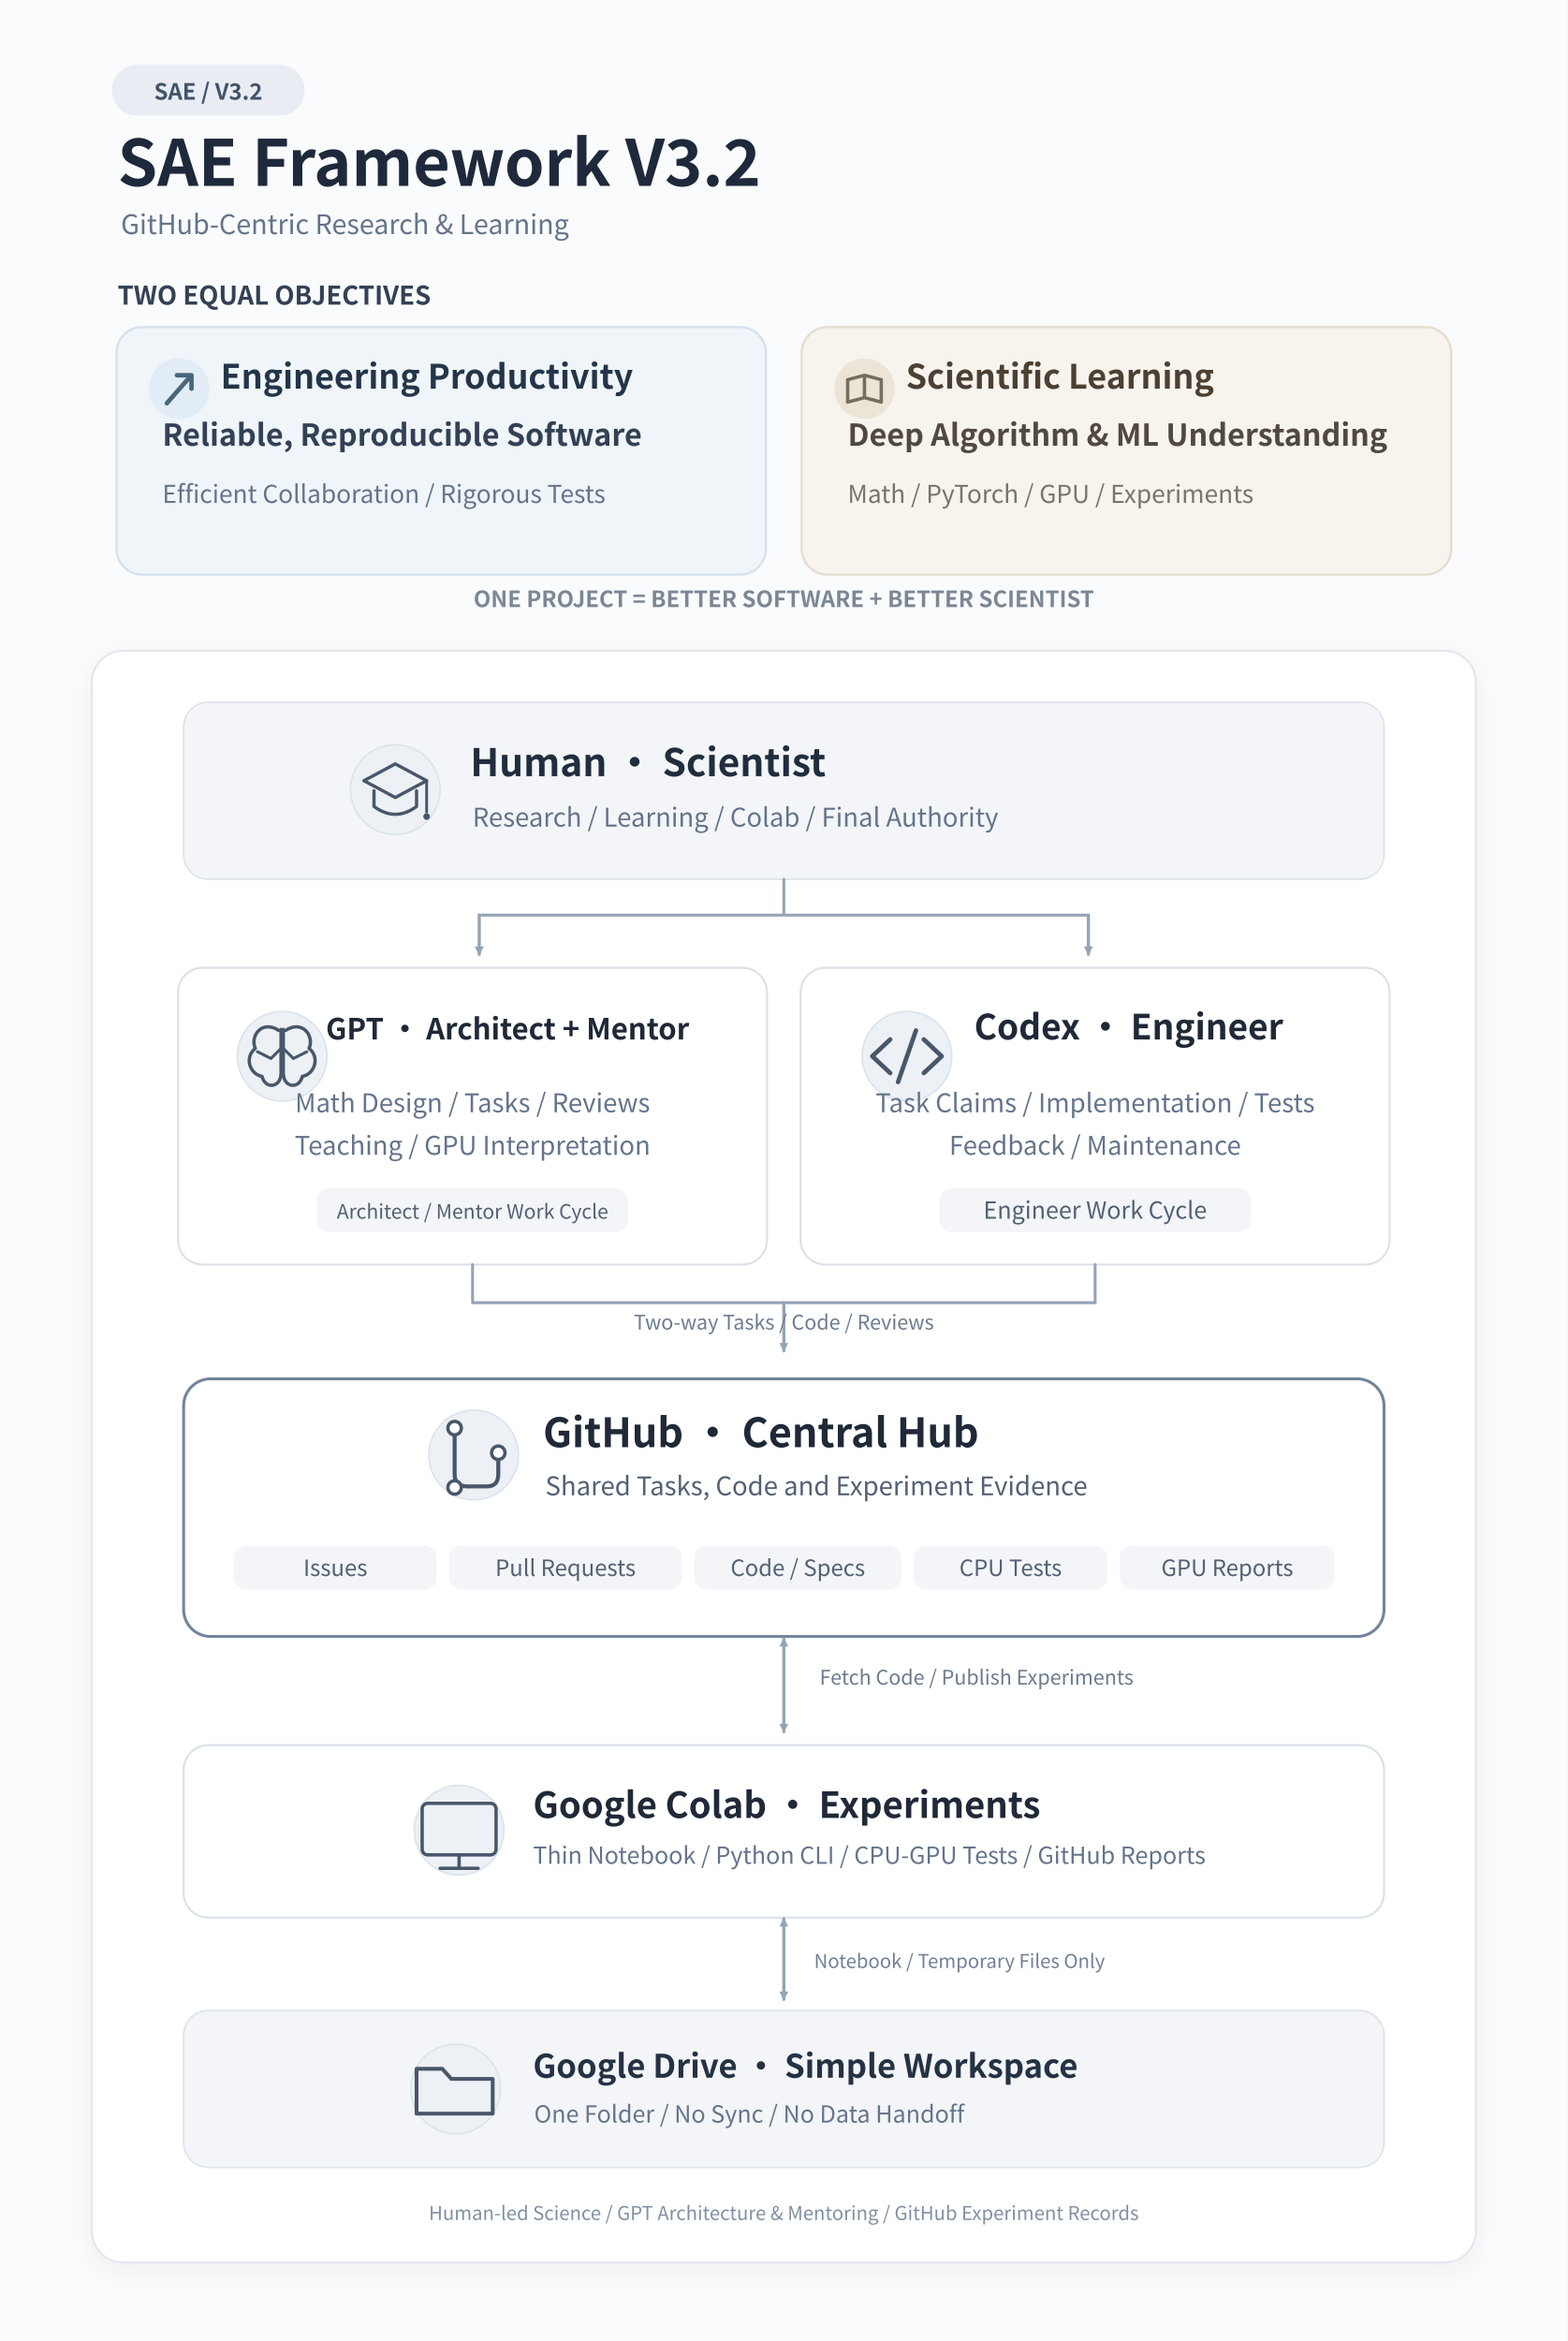
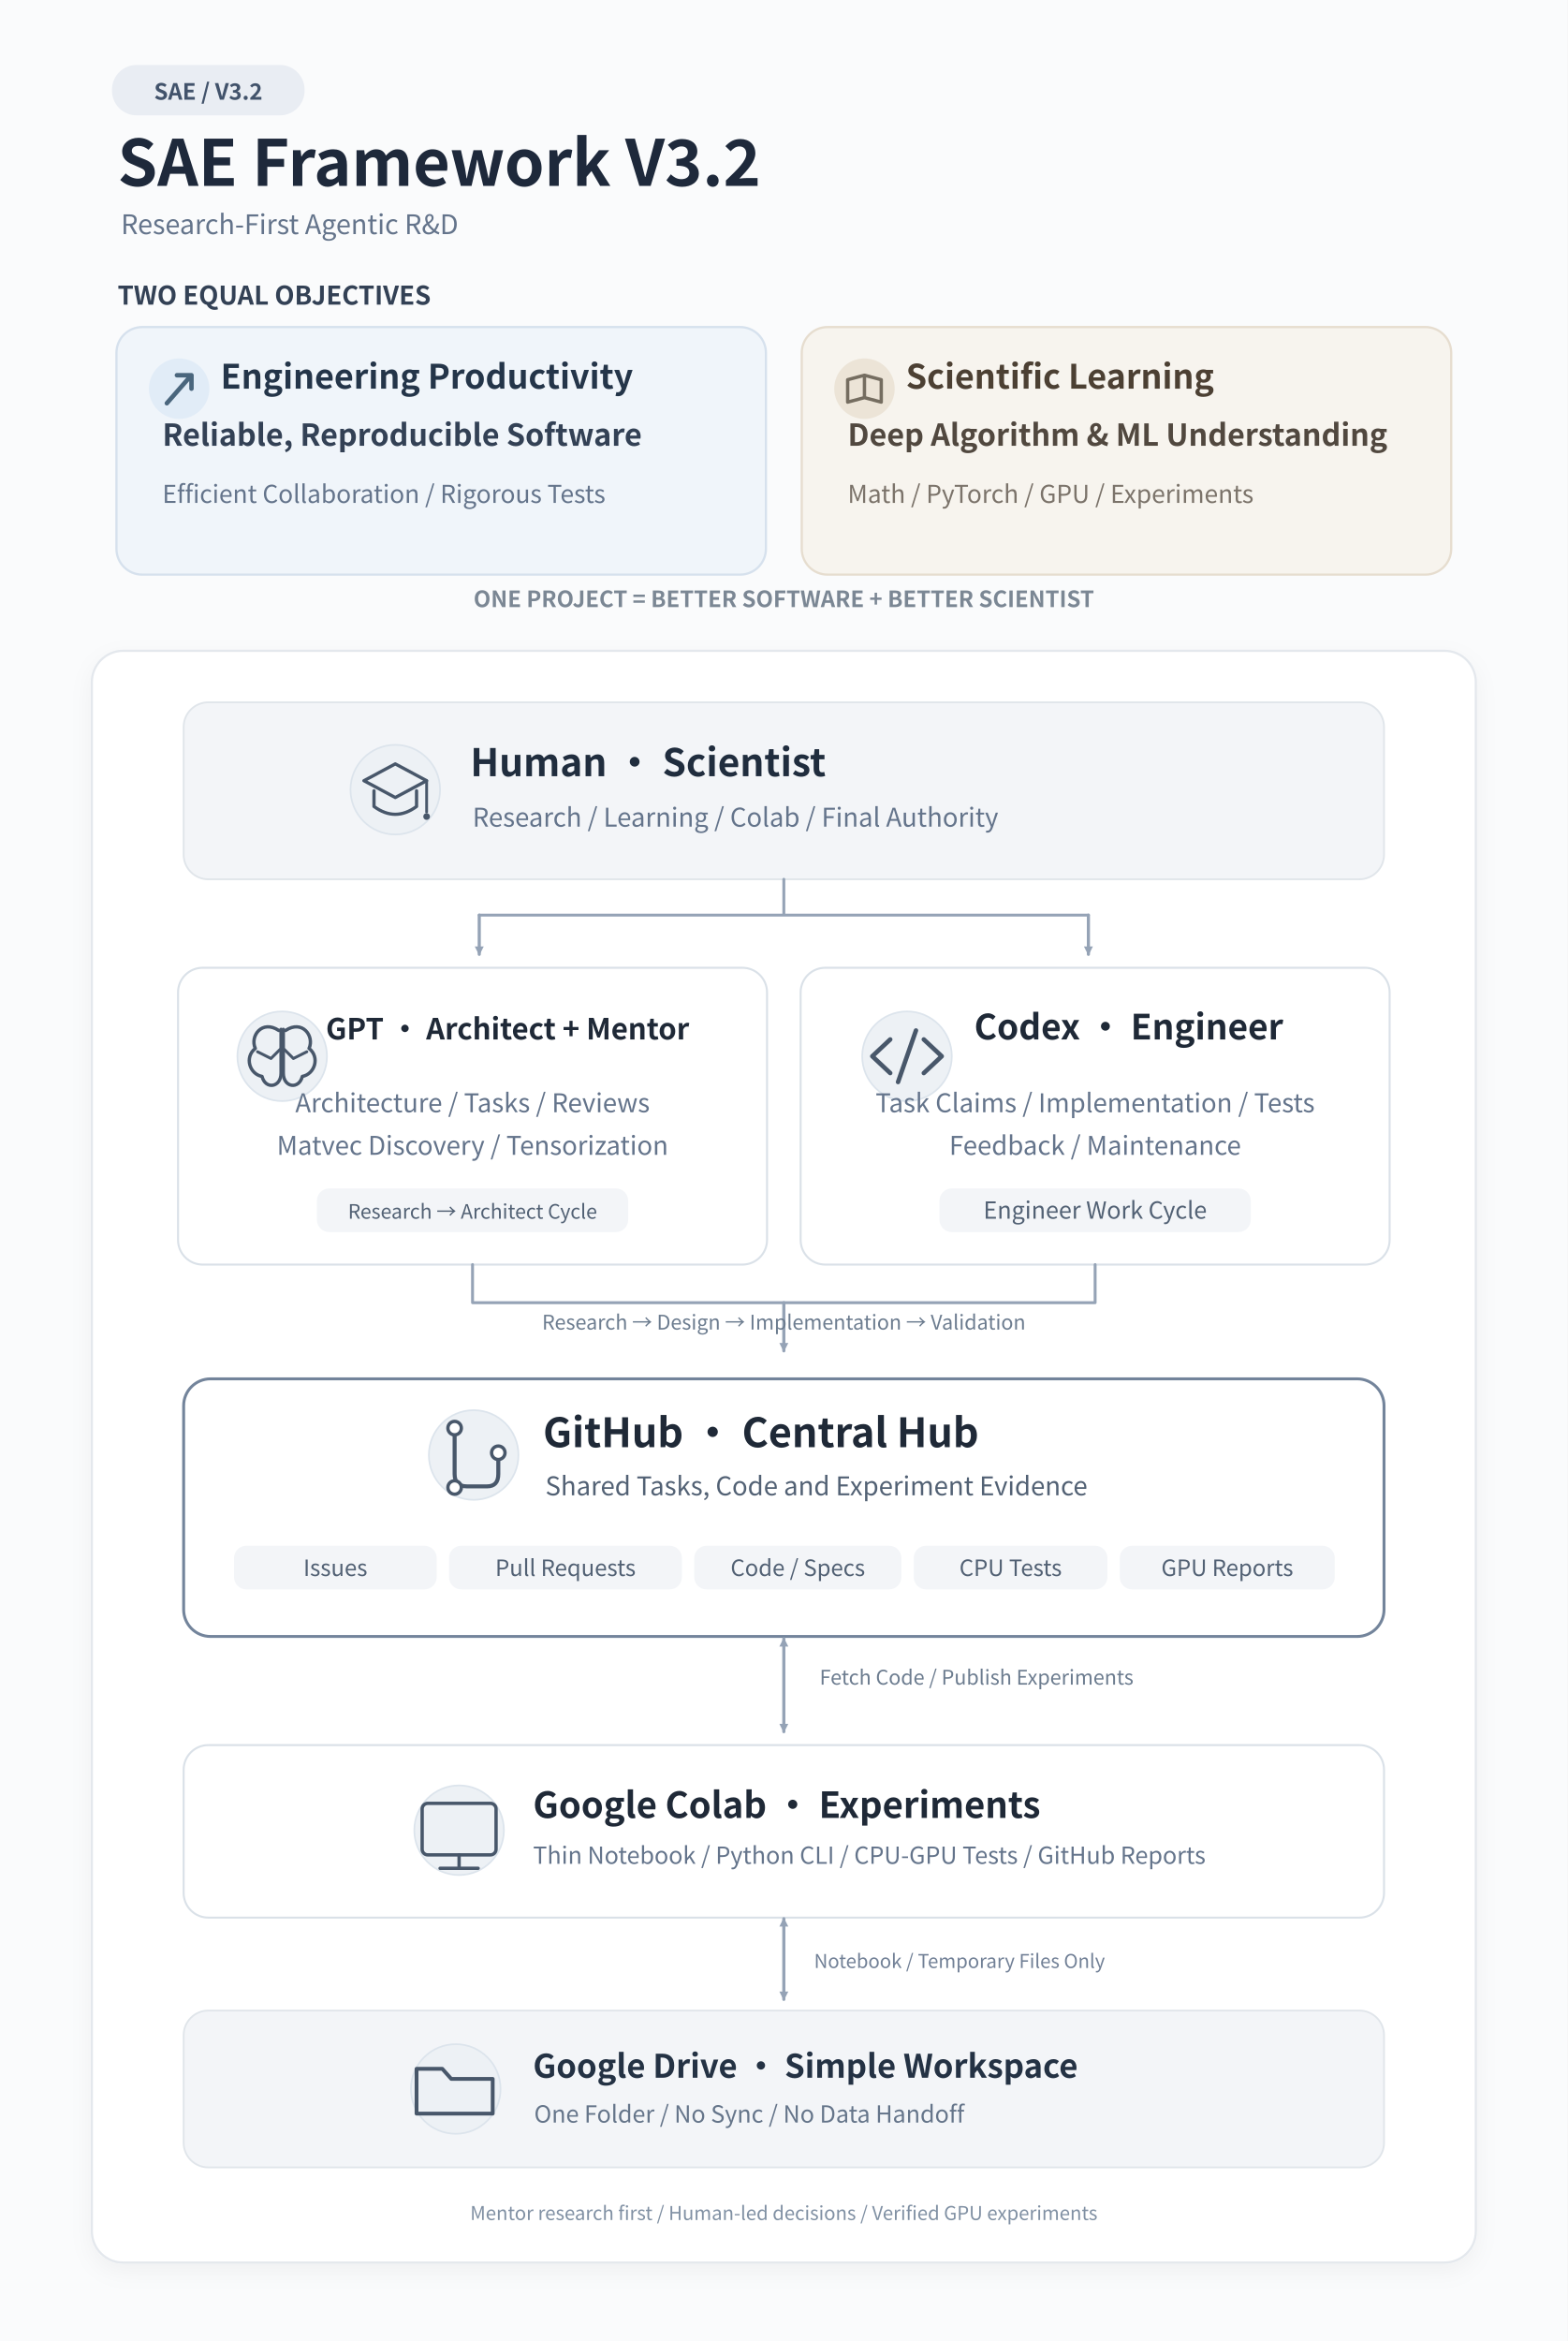
<svg xmlns="http://www.w3.org/2000/svg" width="1400" height="2090" viewBox="0 0 1400 2090" role="img" aria-label="SAE Framework V3.2 English architecture: engineering productivity, scientific learning, Scientist, GPT, Codex, GitHub and Colab">
  <defs>
    <marker id="arrow" markerWidth="11" markerHeight="11" refX="8" refY="5" orient="auto" markerUnits="userSpaceOnUse">
      <path d="M 1 1 L 9 5 L 1 9 Z" fill="#95A3B6" />
    </marker>
    <marker id="arrowStart" markerWidth="11" markerHeight="11" refX="2" refY="5" orient="auto" markerUnits="userSpaceOnUse">
      <path d="M 9 1 L 1 5 L 9 9 Z" fill="#95A3B6" />
    </marker>
    <filter id="shadow" x="-12%" y="-12%" width="124%" height="132%">
      <feDropShadow dx="0" dy="7" stdDeviation="10" flood-color="#1E293B" flood-opacity="0.045" />
    </filter>
  </defs>
  <rect x="0" y="0" width="1400" height="2090" rx="0" fill="#FAFBFC" stroke="none" stroke-width="0" />
  <rect x="100" y="58" width="172" height="45" rx="22" fill="#E9EDF3" stroke="none" stroke-width="0" />
  <text x="186" y="89" font-family="'Noto Sans CJK SC','PingFang SC','Microsoft YaHei',Arial,sans-serif" font-size="20" font-weight="650" fill="#42536B" text-anchor="middle">SAE / V3.2</text>
  <text x="105" y="166" font-family="'Noto Sans CJK SC','PingFang SC','Microsoft YaHei',Arial,sans-serif" font-size="57" font-weight="760" fill="#1E293B" text-anchor="start">SAE Framework V3.2</text>
-   <text x="108" y="209" font-family="'Noto Sans CJK SC','PingFang SC','Microsoft YaHei',Arial,sans-serif" font-size="24" font-weight="450" fill="#64748B" text-anchor="start">GitHub-Centric Research &amp; Learning</text>
+   <text x="108" y="209" font-family="'Noto Sans CJK SC','PingFang SC','Microsoft YaHei',Arial,sans-serif" font-size="24" font-weight="450" fill="#64748B" text-anchor="start">Research-First Agentic R&amp;D</text>
  <text x="105" y="272" font-family="'Noto Sans CJK SC','PingFang SC','Microsoft YaHei',Arial,sans-serif" font-size="23" font-weight="680" fill="#334155">TWO EQUAL OBJECTIVES</text>
  <rect x="104" y="292" width="580" height="221" rx="23" fill="#F0F5FA" stroke="#D6E1ED" stroke-width="2" />
  <rect x="716" y="292" width="580" height="221" rx="23" fill="#F7F4EE" stroke="#E6DDCF" stroke-width="2" />
  <circle cx="160" cy="347" r="27" fill="#E1ECF7" />
  <path d="M 149 360 L 170 336 M 158 335 L 171 335 L 171 347" fill="none" stroke="#4A667D" stroke-width="4" stroke-linecap="round" stroke-linejoin="round" />
  <circle cx="772" cy="347" r="27" fill="#ECE4D7" />
  <path d="M 757 339 L 772 335 L 787 339 V 359 L 772 355 L 757 359 Z M 772 335 V 355" fill="none" stroke="#756D60" stroke-width="3" stroke-linejoin="round" />
  <text x="197" y="347" font-family="'Noto Sans CJK SC','PingFang SC','Microsoft YaHei',Arial,sans-serif" font-size="30" font-weight="730" fill="#243549">Engineering Productivity</text>
  <text x="809" y="347" font-family="'Noto Sans CJK SC','PingFang SC','Microsoft YaHei',Arial,sans-serif" font-size="30" font-weight="730" fill="#4C4033">Scientific Learning</text>
  <text x="145" y="398" font-family="'Noto Sans CJK SC','PingFang SC','Microsoft YaHei',Arial,sans-serif" font-size="27" font-weight="670" fill="#334155">Reliable, Reproducible Software</text>
  <text x="145" y="449" font-family="'Noto Sans CJK SC','PingFang SC','Microsoft YaHei',Arial,sans-serif" font-size="22" fill="#64748B">Efficient Collaboration / Rigorous Tests</text>
  <text x="757" y="398" font-family="'Noto Sans CJK SC','PingFang SC','Microsoft YaHei',Arial,sans-serif" font-size="27" font-weight="670" fill="#51483F">Deep Algorithm &amp; ML Understanding</text>
  <text x="757" y="449" font-family="'Noto Sans CJK SC','PingFang SC','Microsoft YaHei',Arial,sans-serif" font-size="22" fill="#7B736A">Math / PyTorch / GPU / Experiments</text>
  <text x="700" y="542" text-anchor="middle" font-family="'Noto Sans CJK SC','PingFang SC','Microsoft YaHei',Arial,sans-serif" font-size="20" font-weight="560" fill="#7B8794">ONE PROJECT = BETTER SOFTWARE + BETTER SCIENTIST</text>
  <g transform="translate(0, 337)">
    <rect x="82" y="244" width="1236" height="1439" rx="28" fill="#FFFFFF" stroke="#E4E8ED" stroke-width="2" filter="url(#shadow)" />
    <rect x="164" y="290" width="1072" height="158" rx="22" fill="#F3F5F8" stroke="#E0E5EA" stroke-width="1.6" />
    <circle cx="353" cy="368" r="40" fill="#EDF1F5" stroke="#DCE4EC" stroke-width="1.5" />
    <path d="M 325 360 L 353 345 L 381 360 L 353 375 Z" stroke="#48576A" stroke-width="2.9" fill="none" stroke-linecap="round" stroke-linejoin="round" />
    <path d="M 334 369 L 334 383 Q 353 397 372 383 L 372 369" stroke="#48576A" stroke-width="2.9" fill="none" stroke-linecap="round" stroke-linejoin="round" />
    <path d="M 381 360 V 388" stroke="#48576A" stroke-width="2.5" fill="none" stroke-linecap="round" stroke-linejoin="round" />
    <circle cx="381" cy="392" r="3" fill="#48576A" stroke="none" stroke-width="0" />
    <text x="420" y="356" font-family="'Noto Sans CJK SC','PingFang SC','Microsoft YaHei',Arial,sans-serif" font-size="34" font-weight="720" fill="#202D3E" text-anchor="start">Human · Scientist</text>
    <text x="422" y="401" font-family="'Noto Sans CJK SC','PingFang SC','Microsoft YaHei',Arial,sans-serif" font-size="23" font-weight="450" fill="#64748B" text-anchor="start">Research / Learning / Colab / Final Authority</text>
    <path d="M 700 448 V 480 M 428 480 H 972" stroke="#95A3B6" stroke-width="2.6" fill="none" stroke-linecap="round" stroke-linejoin="round" />
    <path d="M 428 480 L 428 515" stroke="#95A3B6" stroke-width="2.8" fill="none" stroke-linecap="round" stroke-linejoin="round" marker-end="url(#arrow)" />
    <path d="M 972 480 L 972 515" stroke="#95A3B6" stroke-width="2.8" fill="none" stroke-linecap="round" stroke-linejoin="round" marker-end="url(#arrow)" />
    <rect x="159" y="527" width="526" height="265" rx="22" fill="#FFFFFF" stroke="#DAE1E8" stroke-width="1.8" />
    <rect x="715" y="527" width="526" height="265" rx="22" fill="#FFFFFF" stroke="#DAE1E8" stroke-width="1.8" />
    <circle cx="252" cy="606" r="40" fill="#EDF1F5" stroke="#DCE4EC" stroke-width="1.5" />
    <path d="M 249 583 C 234 573 223 588 228 599 C 218 607 223 622 234 624 C 237 636 251 634 251 621 V 582" stroke="#48576A" stroke-width="3" fill="none" stroke-linecap="round" stroke-linejoin="round" />
    <path d="M 255 583 C 270 573 281 588 276 599 C 286 607 281 622 270 624 C 267 636 253 634 253 621 V 582" stroke="#48576A" stroke-width="3" fill="none" stroke-linecap="round" stroke-linejoin="round" />
    <path d="M 230 602 L 242 608 L 250 600 M 274 602 L 262 608 L 254 600" stroke="#48576A" stroke-width="2.6" fill="none" stroke-linecap="round" stroke-linejoin="round" />
    <circle cx="810" cy="606" r="40" fill="#EDF1F5" stroke="#DCE4EC" stroke-width="1.5" />
    <path d="M 795 591 L 779 606 L 795 621 M 825 591 L 841 606 L 825 621 M 818 583 L 802 629" stroke="#48576A" stroke-width="4" fill="none" stroke-linecap="round" stroke-linejoin="round" />
    <text x="291" y="591" font-family="'Noto Sans CJK SC','PingFang SC','Microsoft YaHei',Arial,sans-serif" font-size="26" font-weight="720" fill="#1F2937" text-anchor="start">GPT · Architect + Mentor</text>
    <text x="870" y="591" font-family="'Noto Sans CJK SC','PingFang SC','Microsoft YaHei',Arial,sans-serif" font-size="31" font-weight="720" fill="#1F2937" text-anchor="start">Codex · Engineer</text>
-     <text x="422" y="656" font-family="'Noto Sans CJK SC','PingFang SC','Microsoft YaHei',Arial,sans-serif" font-size="23" font-weight="450" fill="#64748B" text-anchor="middle">Math Design / Tasks / Reviews</text>
-     <text x="422" y="694" font-family="'Noto Sans CJK SC','PingFang SC','Microsoft YaHei',Arial,sans-serif" font-size="23" font-weight="450" fill="#64748B" text-anchor="middle">Teaching / GPU Interpretation</text>
+     <text x="422" y="656" font-family="'Noto Sans CJK SC','PingFang SC','Microsoft YaHei',Arial,sans-serif" font-size="23" font-weight="450" fill="#64748B" text-anchor="middle">Architecture / Tasks / Reviews</text>
+     <text x="422" y="694" font-family="'Noto Sans CJK SC','PingFang SC','Microsoft YaHei',Arial,sans-serif" font-size="23" font-weight="450" fill="#64748B" text-anchor="middle">Matvec Discovery / Tensorization</text>
    <text x="978" y="656" font-family="'Noto Sans CJK SC','PingFang SC','Microsoft YaHei',Arial,sans-serif" font-size="23" font-weight="450" fill="#64748B" text-anchor="middle">Task Claims / Implementation / Tests</text>
    <text x="978" y="694" font-family="'Noto Sans CJK SC','PingFang SC','Microsoft YaHei',Arial,sans-serif" font-size="23" font-weight="450" fill="#64748B" text-anchor="middle">Feedback / Maintenance</text>
    <rect x="283" y="724" width="278" height="39" rx="11" fill="#F3F5F8" stroke="none" stroke-width="0" />
-     <text x="422.0" y="751" font-family="'Noto Sans CJK SC','PingFang SC','Microsoft YaHei',Arial,sans-serif" font-size="17.7" font-weight="500" fill="#526174" text-anchor="middle">Architect / Mentor Work Cycle</text>
+     <text x="422.0" y="751" font-family="'Noto Sans CJK SC','PingFang SC','Microsoft YaHei',Arial,sans-serif" font-size="17.7" font-weight="500" fill="#526174" text-anchor="middle">Research → Architect Cycle</text>
    <rect x="839" y="724" width="278" height="39" rx="11" fill="#F3F5F8" stroke="none" stroke-width="0" />
    <text x="978.0" y="751" font-family="'Noto Sans CJK SC','PingFang SC','Microsoft YaHei',Arial,sans-serif" font-size="21" font-weight="500" fill="#526174" text-anchor="middle">Engineer Work Cycle</text>
    <path d="M 422 792 V 826 M 978 792 V 826 M 422 826 H 978" stroke="#95A3B6" stroke-width="2.6" fill="none" stroke-linecap="round" stroke-linejoin="round" />
    <path d="M 700 826 L 700 869" stroke="#95A3B6" stroke-width="2.8" fill="none" stroke-linecap="round" stroke-linejoin="round" marker-end="url(#arrow)" />
-     <text x="700" y="862" font-family="'Noto Sans CJK SC','PingFang SC','Microsoft YaHei',Arial,sans-serif" font-size="18" font-weight="450" fill="#6C7C8F" text-anchor="middle" dy="-12">Two-way Tasks / Code / Reviews</text>
+     <text x="700" y="862" font-family="'Noto Sans CJK SC','PingFang SC','Microsoft YaHei',Arial,sans-serif" font-size="18" font-weight="450" fill="#6C7C8F" text-anchor="middle" dy="-12">Research → Design → Implementation → Validation</text>
    <rect x="164" y="894" width="1072" height="230" rx="24" fill="#FFFFFF" stroke="#73849B" stroke-width="2.6" />
    <circle cx="423" cy="962" r="40" fill="#EDF1F5" stroke="#DCE4EC" stroke-width="1.5" />
    <path d="M 406 942 V 979 Q 406 990 417 990 H 435 Q 445 990 445 979 V 965" stroke="#48576A" stroke-width="3.6" fill="none" stroke-linecap="round" stroke-linejoin="round" />
    <circle cx="406" cy="938" r="6" fill="#fff" stroke="#48576A" stroke-width="3" />
    <circle cx="445" cy="960" r="6" fill="#fff" stroke="#48576A" stroke-width="3" />
    <circle cx="406" cy="991" r="6" fill="#fff" stroke="#48576A" stroke-width="3" />
    <text x="485" y="955" font-family="'Noto Sans CJK SC','PingFang SC','Microsoft YaHei',Arial,sans-serif" font-size="36" font-weight="730" fill="#1F2937" text-anchor="start">GitHub · Central Hub</text>
    <text x="487" y="998" font-family="'Noto Sans CJK SC','PingFang SC','Microsoft YaHei',Arial,sans-serif" font-size="23" font-weight="480" fill="#526174" text-anchor="start">Shared Tasks, Code and Experiment Evidence</text>
    <rect x="209" y="1043" width="181" height="39" rx="11" fill="#F3F5F8" stroke="none" stroke-width="0" />
    <text x="299.5" y="1070" font-family="'Noto Sans CJK SC','PingFang SC','Microsoft YaHei',Arial,sans-serif" font-size="20" font-weight="500" fill="#526174" text-anchor="middle">Issues</text>
    <rect x="401" y="1043" width="208" height="39" rx="11" fill="#F3F5F8" stroke="none" stroke-width="0" />
    <text x="505.0" y="1070" font-family="'Noto Sans CJK SC','PingFang SC','Microsoft YaHei',Arial,sans-serif" font-size="20" font-weight="500" fill="#526174" text-anchor="middle">Pull Requests</text>
    <rect x="620" y="1043" width="185" height="39" rx="11" fill="#F3F5F8" stroke="none" stroke-width="0" />
    <text x="712.5" y="1070" font-family="'Noto Sans CJK SC','PingFang SC','Microsoft YaHei',Arial,sans-serif" font-size="20" font-weight="500" fill="#526174" text-anchor="middle">Code / Specs</text>
    <rect x="816" y="1043" width="173" height="39" rx="11" fill="#F3F5F8" stroke="none" stroke-width="0" />
    <text x="902.5" y="1070" font-family="'Noto Sans CJK SC','PingFang SC','Microsoft YaHei',Arial,sans-serif" font-size="20" font-weight="500" fill="#526174" text-anchor="middle">CPU Tests</text>
    <rect x="1000" y="1043" width="192" height="39" rx="11" fill="#F3F5F8" stroke="none" stroke-width="0" />
    <text x="1096.0" y="1070" font-family="'Noto Sans CJK SC','PingFang SC','Microsoft YaHei',Arial,sans-serif" font-size="20" font-weight="500" fill="#526174" text-anchor="middle">GPU Reports</text>
    <path d="M 700 1126 L 700 1209" stroke="#95A3B6" stroke-width="2.8" fill="none" stroke-linecap="round" stroke-linejoin="round" marker-end="url(#arrow)" marker-start="url(#arrowStart)" />
    <text x="732" y="1167" font-family="'Noto Sans CJK SC','PingFang SC','Microsoft YaHei',Arial,sans-serif" font-size="18" font-weight="450" fill="#6C7C8F" text-anchor="start">Fetch Code / Publish Experiments</text>
    <rect x="164" y="1221" width="1072" height="154" rx="22" fill="#FFFFFF" stroke="#DAE1E8" stroke-width="1.8" />
    <circle cx="410" cy="1297" r="40" fill="#EDF1F5" stroke="#DCE4EC" stroke-width="1.5" />
    <rect x="377" y="1273" width="66" height="46" rx="5" fill="none" stroke="#48576A" stroke-width="3" />
    <path d="M 410 1319 V 1331 M 393 1331 H 427" stroke="#48576A" stroke-width="3" fill="none" stroke-linecap="round" stroke-linejoin="round" />
    <text x="476" y="1286" font-family="'Noto Sans CJK SC','PingFang SC','Microsoft YaHei',Arial,sans-serif" font-size="32" font-weight="720" fill="#1F2937" text-anchor="start">Google Colab · Experiments</text>
    <text x="476" y="1327" font-family="'Noto Sans CJK SC','PingFang SC','Microsoft YaHei',Arial,sans-serif" font-size="21" font-weight="460" fill="#64748B" text-anchor="start">Thin Notebook / Python CLI / CPU-GPU Tests / GitHub Reports</text>
    <path d="M 700 1376 L 700 1448" stroke="#95A3B6" stroke-width="2.8" fill="none" stroke-linecap="round" stroke-linejoin="round" marker-end="url(#arrow)" marker-start="url(#arrowStart)" />
    <text x="727" y="1420" font-family="'Noto Sans CJK SC','PingFang SC','Microsoft YaHei',Arial,sans-serif" font-size="17" font-weight="450" fill="#718096" text-anchor="start">Notebook / Temporary Files Only</text>
    <rect x="164" y="1458" width="1072" height="140" rx="22" fill="#F3F5F8" stroke="#E0E5EA" stroke-width="1.6" />
    <circle cx="407" cy="1528" r="40" fill="#EDF1F5" stroke="#DCE4EC" stroke-width="1.5" />
    <path d="M 372 1510 H 395 L 403 1519 H 440 V 1550 H 372 Z" stroke="#48576A" stroke-width="3.4" fill="none" stroke-linecap="round" stroke-linejoin="round" />
    <text x="476" y="1518" font-family="'Noto Sans CJK SC','PingFang SC','Microsoft YaHei',Arial,sans-serif" font-size="29" font-weight="700" fill="#243244" text-anchor="start">Google Drive · Simple Workspace</text>
    <text x="477" y="1558" font-family="'Noto Sans CJK SC','PingFang SC','Microsoft YaHei',Arial,sans-serif" font-size="21" font-weight="450" fill="#65758A" text-anchor="start">One Folder / No Sync / No Data Handoff</text>
-     <text x="700" y="1645" font-family="'Noto Sans CJK SC','PingFang SC','Microsoft YaHei',Arial,sans-serif" font-size="17" font-weight="500" fill="#8090A3" text-anchor="middle">Human-led Science / GPT Architecture &amp; Mentoring / GitHub Experiment Records</text>
+     <text x="700" y="1645" font-family="'Noto Sans CJK SC','PingFang SC','Microsoft YaHei',Arial,sans-serif" font-size="17" font-weight="500" fill="#8090A3" text-anchor="middle">Mentor research first / Human-led decisions / Verified GPU experiments</text>
  </g>
</svg>
